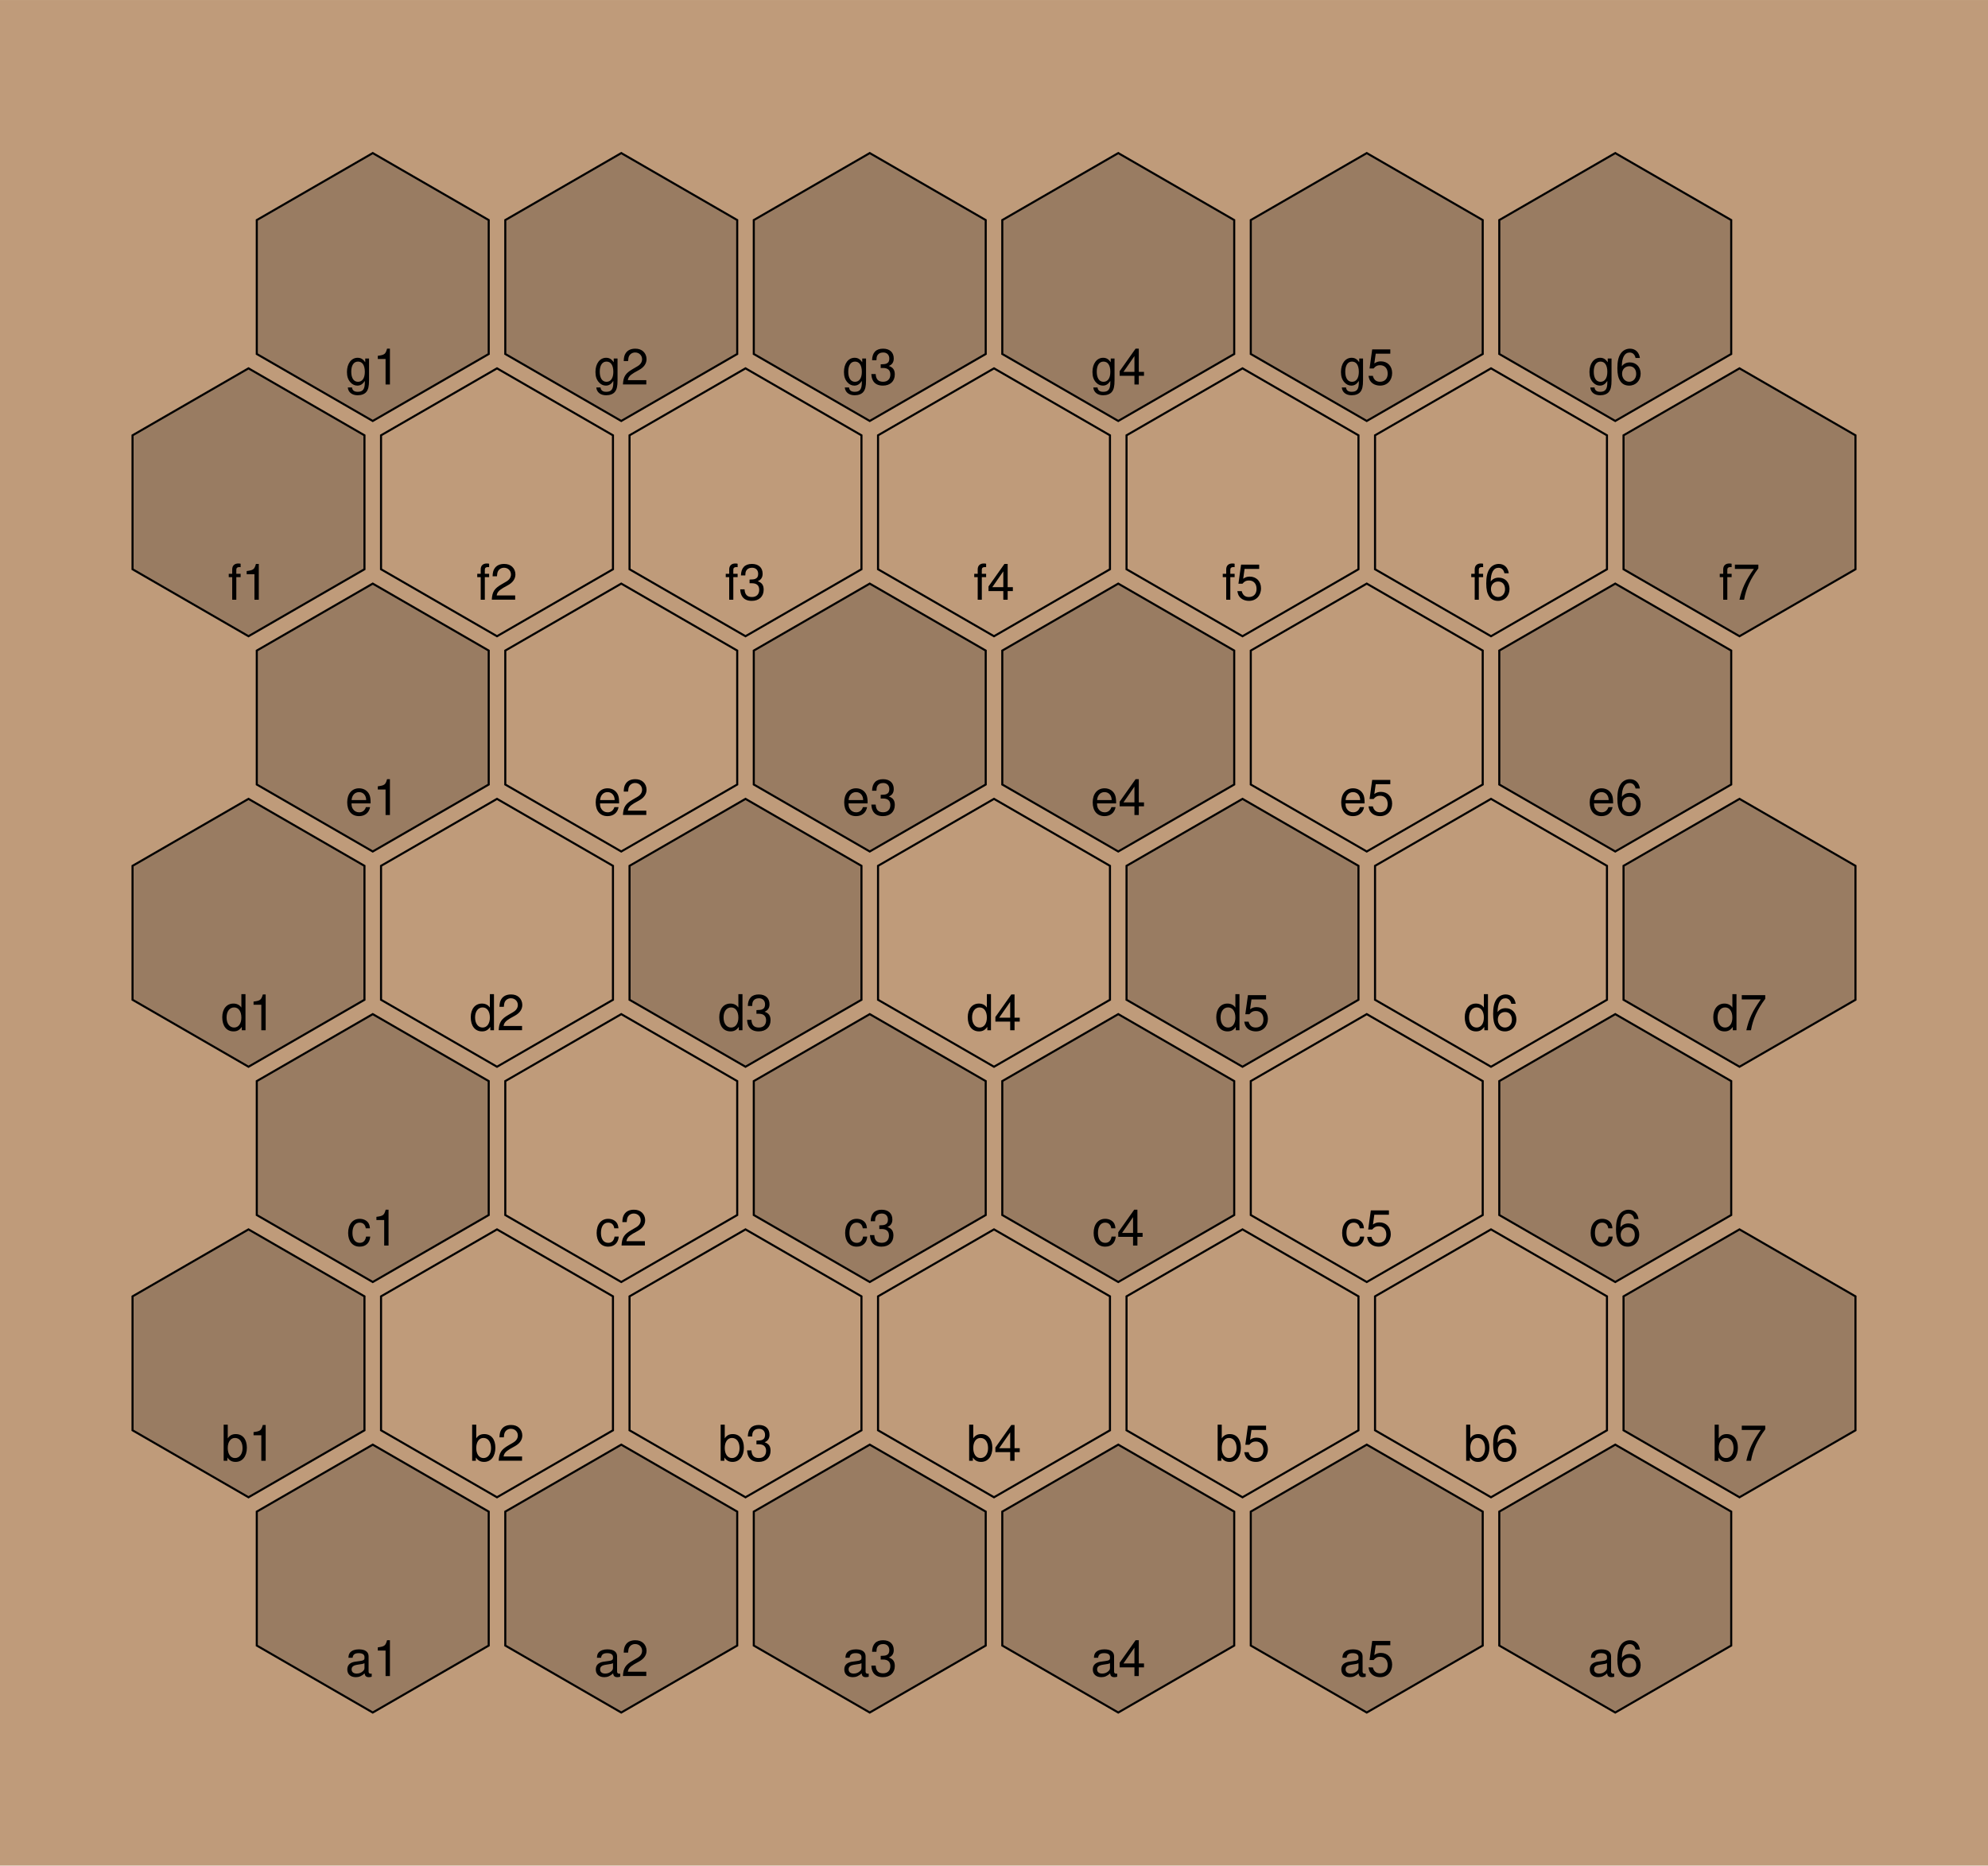
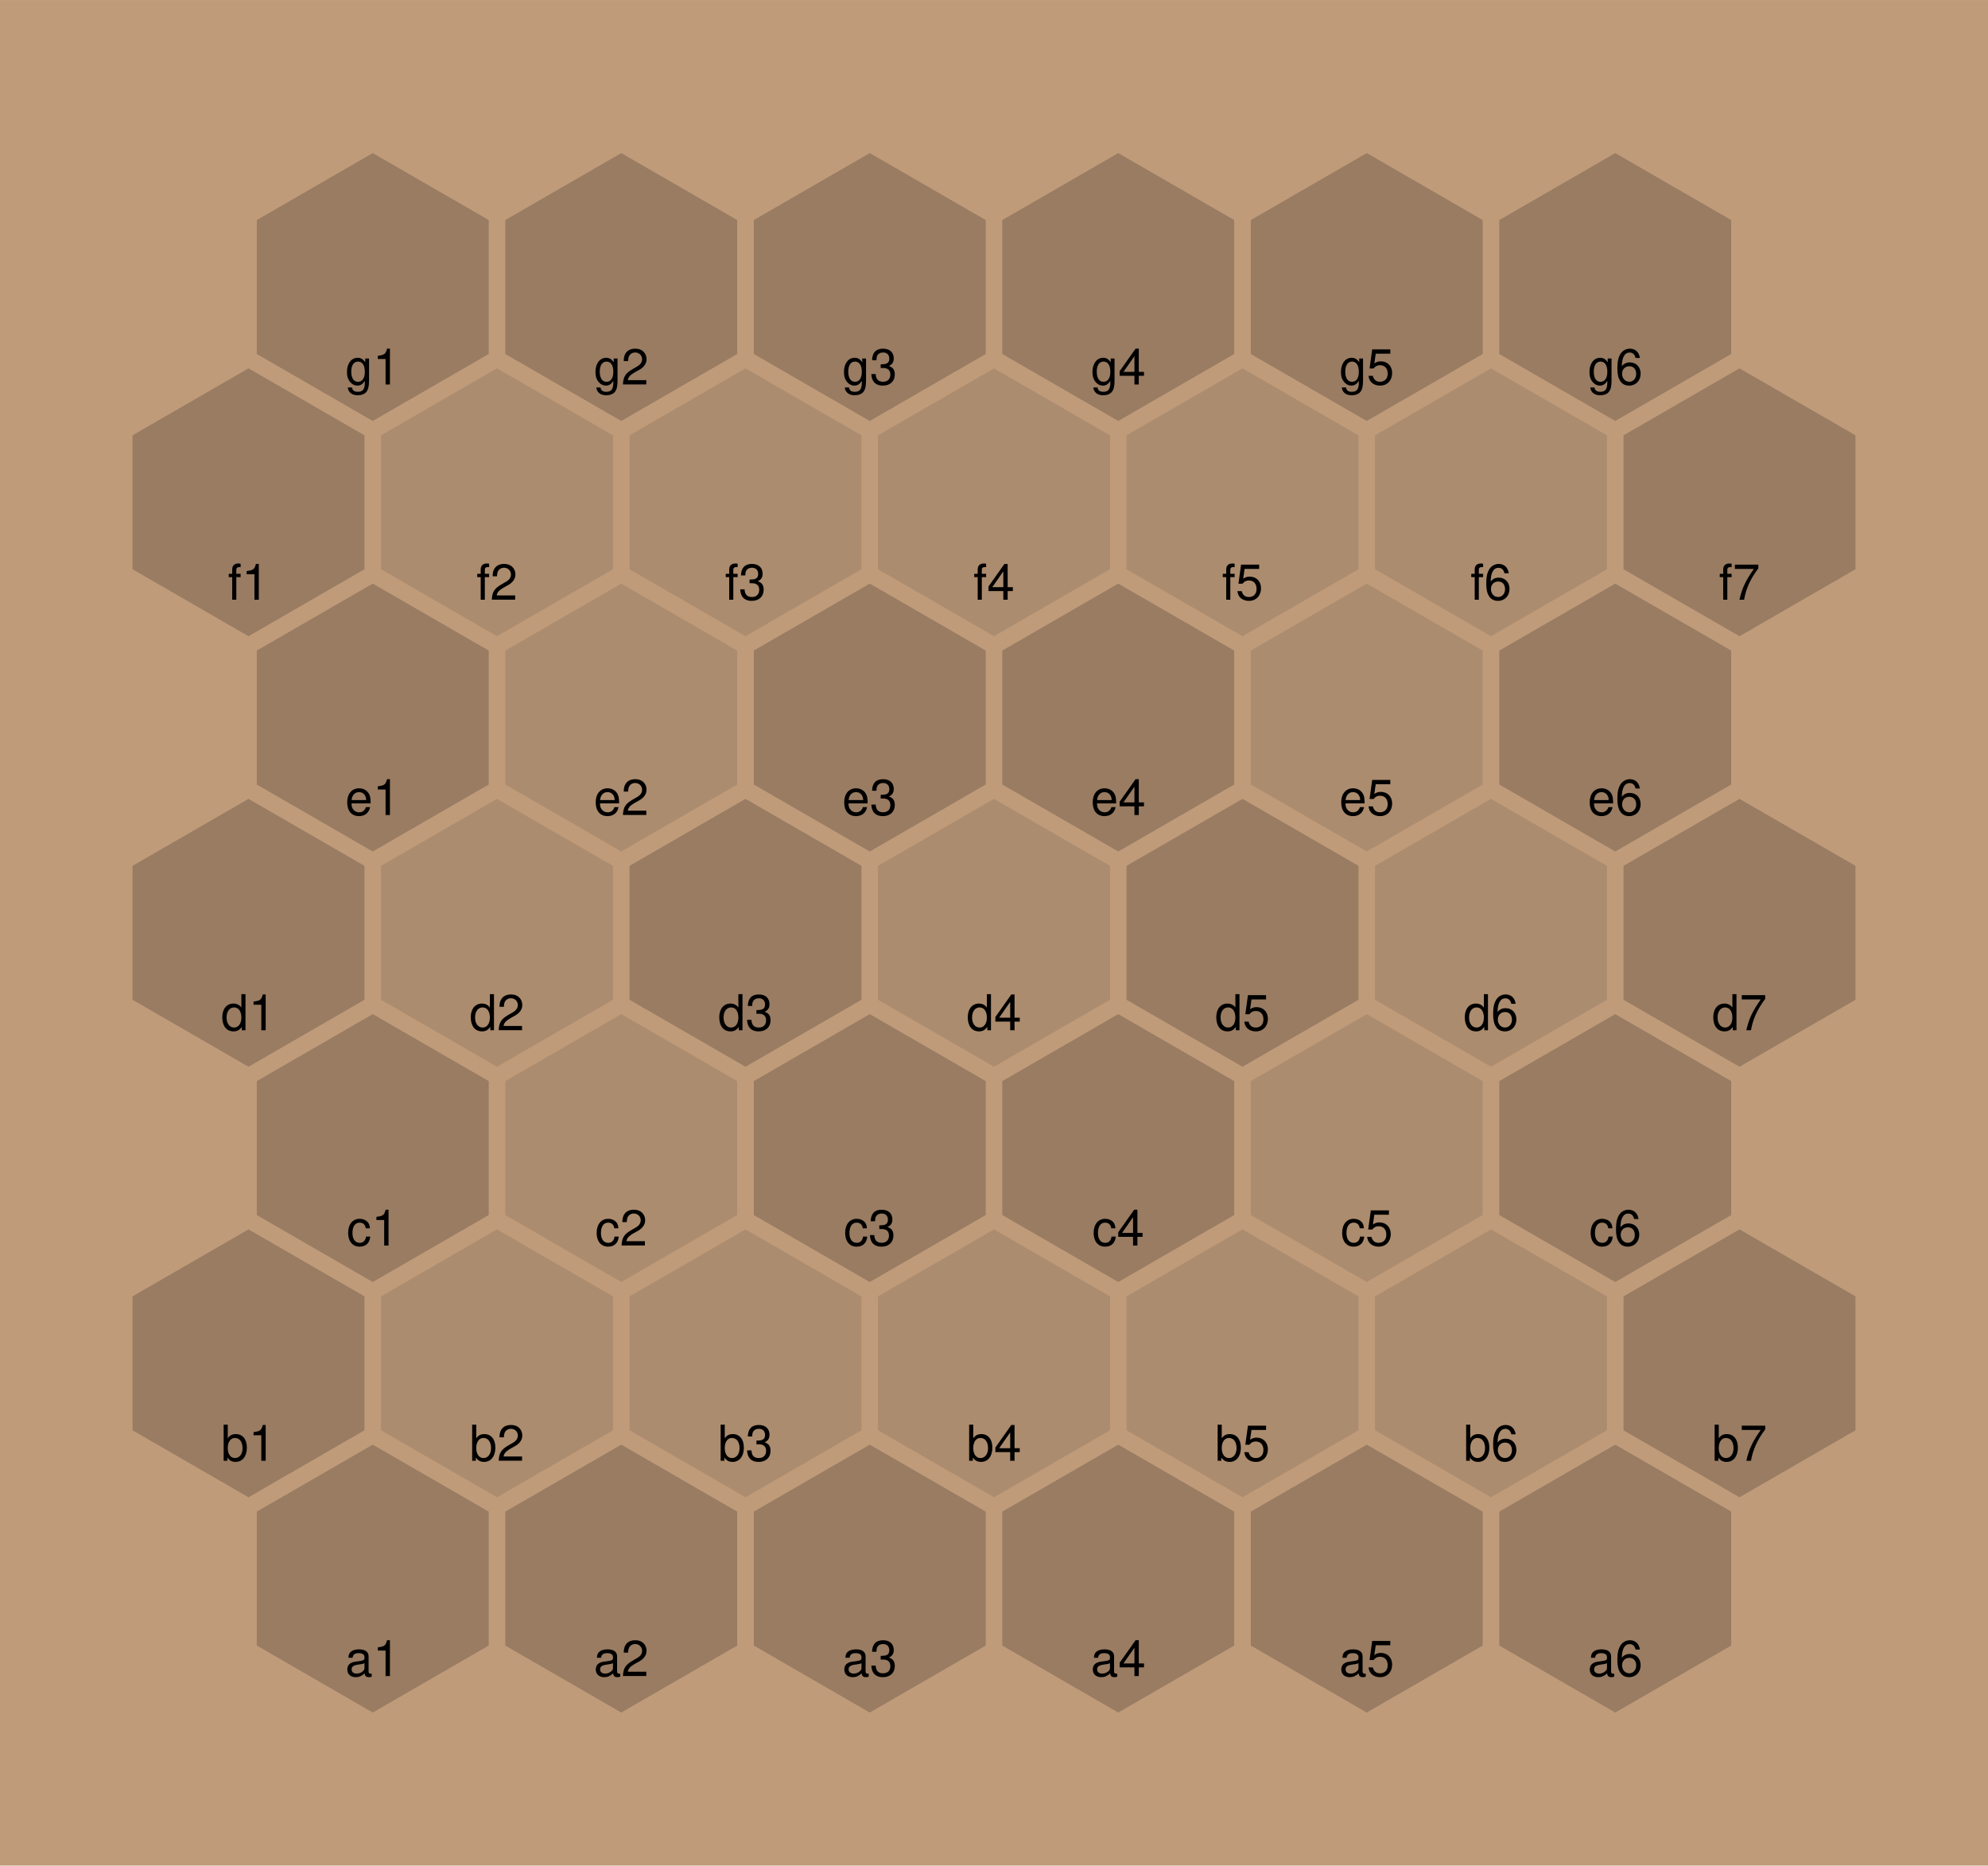
<svg xmlns="http://www.w3.org/2000/svg" width="24.0cm" height="22.517cm" viewBox="-2048.0 -1921.422 4096 3842.843">
  <defs>
</defs>
  <rect x="-2048.0" y="-1921.422" width="4096" height="3842.843" fill="#BF9B7A" />
-   <path d="M-1041.067,1192.267 L-1280,1054.319 L-1518.933,1192.267 L-1518.933,1468.163 L-1280,1606.111 L-1041.067,1468.163 Z" fill-opacity="0.2" stroke="black" stroke-width="4.267" />
+   <path d="M-1041.067,1192.267 L-1280,1054.319 L-1518.933,1192.267 L-1518.933,1468.163 L-1280,1606.111 L-1041.067,1468.163 Z" fill-opacity="0.2" stroke-width="4.267" />
  <text x="-1280" y="1507.577" font-size="102" font-family="Helvetica" fill="black" text-anchor="middle" dominant-baseline="central">a1</text>
-   <path d="M-529.067,1192.267 L-768,1054.319 L-1006.933,1192.267 L-1006.933,1468.163 L-768,1606.111 L-529.067,1468.163 Z" fill-opacity="0.2" stroke="black" stroke-width="4.267" />
+   <path d="M-529.067,1192.267 L-768,1054.319 L-1006.933,1192.267 L-1006.933,1468.163 L-768,1606.111 L-529.067,1468.163 Z" fill-opacity="0.2" stroke-width="4.267" />
  <text x="-768" y="1507.577" font-size="102" font-family="Helvetica" fill="black" text-anchor="middle" dominant-baseline="central">a2</text>
-   <path d="M-17.067,1192.267 L-256,1054.319 L-494.933,1192.267 L-494.933,1468.163 L-256,1606.111 L-17.067,1468.163 Z" fill-opacity="0.2" stroke="black" stroke-width="4.267" />
+   <path d="M-17.067,1192.267 L-256,1054.319 L-494.933,1192.267 L-494.933,1468.163 L-256,1606.111 L-17.067,1468.163 Z" fill-opacity="0.2" stroke-width="4.267" />
  <text x="-256" y="1507.577" font-size="102" font-family="Helvetica" fill="black" text-anchor="middle" dominant-baseline="central">a3</text>
-   <path d="M494.933,1192.267 L256,1054.319 L17.067,1192.267 L17.067,1468.163 L256,1606.111 L494.933,1468.163 Z" fill-opacity="0.2" stroke="black" stroke-width="4.267" />
+   <path d="M494.933,1192.267 L256,1054.319 L17.067,1192.267 L17.067,1468.163 L256,1606.111 L494.933,1468.163 Z" fill-opacity="0.2" stroke-width="4.267" />
  <text x="256" y="1507.577" font-size="102" font-family="Helvetica" fill="black" text-anchor="middle" dominant-baseline="central">a4</text>
-   <path d="M1006.933,1192.267 L768,1054.319 L529.067,1192.267 L529.067,1468.163 L768,1606.111 L1006.933,1468.163 Z" fill-opacity="0.2" stroke="black" stroke-width="4.267" />
+   <path d="M1006.933,1192.267 L768,1054.319 L529.067,1192.267 L529.067,1468.163 L768,1606.111 L1006.933,1468.163 Z" fill-opacity="0.2" stroke-width="4.267" />
  <text x="768" y="1507.577" font-size="102" font-family="Helvetica" fill="black" text-anchor="middle" dominant-baseline="central">a5</text>
-   <path d="M1518.933,1192.267 L1280,1054.319 L1041.067,1192.267 L1041.067,1468.163 L1280,1606.111 L1518.933,1468.163 Z" fill-opacity="0.2" stroke="black" stroke-width="4.267" />
+   <path d="M1518.933,1192.267 L1280,1054.319 L1041.067,1192.267 L1041.067,1468.163 L1280,1606.111 L1518.933,1468.163 Z" fill-opacity="0.2" stroke-width="4.267" />
  <text x="1280" y="1507.577" font-size="102" font-family="Helvetica" fill="black" text-anchor="middle" dominant-baseline="central">a6</text>
-   <path d="M-1297.067,748.862 L-1536.0,610.914 L-1774.933,748.862 L-1774.933,1024.758 L-1536.0,1162.706 L-1297.067,1024.758 Z" fill-opacity="0.2" stroke="black" stroke-width="4.267" />
+   <path d="M-1297.067,748.862 L-1536.0,610.914 L-1774.933,748.862 L-1774.933,1024.758 L-1536.0,1162.706 L-1297.067,1024.758 Z" fill-opacity="0.2" stroke-width="4.267" />
  <text x="-1536.0" y="1064.172" font-size="102" font-family="Helvetica" fill="black" text-anchor="middle" dominant-baseline="central">b1</text>
-   <path d="M-785.067,748.862 L-1024.0,610.914 L-1262.933,748.862 L-1262.933,1024.758 L-1024.0,1162.706 L-785.067,1024.758 Z" fill-opacity="0.0" stroke="black" stroke-width="4.267" />
+   <path d="M-785.067,748.862 L-1024.0,610.914 L-1262.933,748.862 L-1262.933,1024.758 L-1024.0,1162.706 L-785.067,1024.758 Z" fill-opacity="0.1" stroke-width="4.267" />
  <text x="-1024.0" y="1064.172" font-size="102" font-family="Helvetica" fill="black" text-anchor="middle" dominant-baseline="central">b2</text>
-   <path d="M-273.067,748.862 L-512,610.914 L-750.933,748.862 L-750.933,1024.758 L-512,1162.706 L-273.067,1024.758 Z" fill-opacity="0.0" stroke="black" stroke-width="4.267" />
+   <path d="M-273.067,748.862 L-512,610.914 L-750.933,748.862 L-750.933,1024.758 L-512,1162.706 L-273.067,1024.758 Z" fill-opacity="0.1" stroke-width="4.267" />
  <text x="-512" y="1064.172" font-size="102" font-family="Helvetica" fill="black" text-anchor="middle" dominant-baseline="central">b3</text>
-   <path d="M238.933,748.862 L-9.679305258566017e-14,610.914 L-238.933,748.862 L-238.933,1024.758 L-1.6436819312948358e-13,1162.706 L238.933,1024.758 Z" fill-opacity="0.0" stroke="black" stroke-width="4.267" />
+   <path d="M238.933,748.862 L-9.679305258566017e-14,610.914 L-238.933,748.862 L-238.933,1024.758 L-1.6436819312948358e-13,1162.706 L238.933,1024.758 Z" fill-opacity="0.1" stroke-width="4.267" />
  <text x="-1.1368683772161603e-13" y="1064.172" font-size="102" font-family="Helvetica" fill="black" text-anchor="middle" dominant-baseline="central">b4</text>
-   <path d="M750.933,748.862 L512,610.914 L273.067,748.862 L273.067,1024.758 L512,1162.706 L750.933,1024.758 Z" fill-opacity="0.0" stroke="black" stroke-width="4.267" />
+   <path d="M750.933,748.862 L512,610.914 L273.067,748.862 L273.067,1024.758 L512,1162.706 L750.933,1024.758 Z" fill-opacity="0.1" stroke-width="4.267" />
  <text x="512" y="1064.172" font-size="102" font-family="Helvetica" fill="black" text-anchor="middle" dominant-baseline="central">b5</text>
-   <path d="M1262.933,748.862 L1024,610.914 L785.067,748.862 L785.067,1024.758 L1024,1162.706 L1262.933,1024.758 Z" fill-opacity="0.0" stroke="black" stroke-width="4.267" />
+   <path d="M1262.933,748.862 L1024,610.914 L785.067,748.862 L785.067,1024.758 L1024,1162.706 L1262.933,1024.758 Z" fill-opacity="0.1" stroke-width="4.267" />
  <text x="1024" y="1064.172" font-size="102" font-family="Helvetica" fill="black" text-anchor="middle" dominant-baseline="central">b6</text>
-   <path d="M1774.933,748.862 L1536.0,610.914 L1297.067,748.862 L1297.067,1024.758 L1536.0,1162.706 L1774.933,1024.758 Z" fill-opacity="0.2" stroke="black" stroke-width="4.267" />
+   <path d="M1774.933,748.862 L1536.0,610.914 L1297.067,748.862 L1297.067,1024.758 L1536.0,1162.706 L1774.933,1024.758 Z" fill-opacity="0.2" stroke-width="4.267" />
  <text x="1536.0" y="1064.172" font-size="102" font-family="Helvetica" fill="black" text-anchor="middle" dominant-baseline="central">b7</text>
-   <path d="M-1041.067,305.457 L-1280.0,167.509 L-1518.933,305.457 L-1518.933,581.353 L-1280.0,719.301 L-1041.067,581.353 Z" fill-opacity="0.2" stroke="black" stroke-width="4.267" />
+   <path d="M-1041.067,305.457 L-1280.0,167.509 L-1518.933,305.457 L-1518.933,581.353 L-1280.0,719.301 L-1041.067,581.353 Z" fill-opacity="0.2" stroke-width="4.267" />
  <text x="-1280.0" y="620.767" font-size="102" font-family="Helvetica" fill="black" text-anchor="middle" dominant-baseline="central">c1</text>
-   <path d="M-529.067,305.457 L-768.0,167.509 L-1006.933,305.457 L-1006.933,581.353 L-768.0,719.301 L-529.067,581.353 Z" fill-opacity="0.0" stroke="black" stroke-width="4.267" />
+   <path d="M-529.067,305.457 L-768.0,167.509 L-1006.933,305.457 L-1006.933,581.353 L-768.0,719.301 L-529.067,581.353 Z" fill-opacity="0.1" stroke-width="4.267" />
  <text x="-768.0" y="620.767" font-size="102" font-family="Helvetica" fill="black" text-anchor="middle" dominant-baseline="central">c2</text>
-   <path d="M-17.067,305.457 L-256,167.509 L-494.933,305.457 L-494.933,581.353 L-256,719.301 L-17.067,581.353 Z" fill-opacity="0.2" stroke="black" stroke-width="4.267" />
+   <path d="M-17.067,305.457 L-256,167.509 L-494.933,305.457 L-494.933,581.353 L-256,719.301 L-17.067,581.353 Z" fill-opacity="0.2" stroke-width="4.267" />
  <text x="-256" y="620.767" font-size="102" font-family="Helvetica" fill="black" text-anchor="middle" dominant-baseline="central">c3</text>
-   <path d="M494.933,305.457 L256,167.509 L17.067,305.457 L17.067,581.353 L256,719.301 L494.933,581.353 Z" fill-opacity="0.2" stroke="black" stroke-width="4.267" />
+   <path d="M494.933,305.457 L256,167.509 L17.067,305.457 L17.067,581.353 L256,719.301 L494.933,581.353 Z" fill-opacity="0.2" stroke-width="4.267" />
  <text x="256" y="620.767" font-size="102" font-family="Helvetica" fill="black" text-anchor="middle" dominant-baseline="central">c4</text>
-   <path d="M1006.933,305.457 L768.0,167.509 L529.067,305.457 L529.067,581.353 L768.0,719.301 L1006.933,581.353 Z" fill-opacity="0.0" stroke="black" stroke-width="4.267" />
+   <path d="M1006.933,305.457 L768.0,167.509 L529.067,305.457 L529.067,581.353 L768.0,719.301 L1006.933,581.353 Z" fill-opacity="0.1" stroke-width="4.267" />
  <text x="768.0" y="620.767" font-size="102" font-family="Helvetica" fill="black" text-anchor="middle" dominant-baseline="central">c5</text>
-   <path d="M1518.933,305.457 L1280.0,167.509 L1041.067,305.457 L1041.067,581.353 L1280.0,719.301 L1518.933,581.353 Z" fill-opacity="0.2" stroke="black" stroke-width="4.267" />
+   <path d="M1518.933,305.457 L1280.0,167.509 L1041.067,305.457 L1041.067,581.353 L1280.0,719.301 L1518.933,581.353 Z" fill-opacity="0.2" stroke-width="4.267" />
  <text x="1280.0" y="620.767" font-size="102" font-family="Helvetica" fill="black" text-anchor="middle" dominant-baseline="central">c6</text>
-   <path d="M-1297.067,-137.948 L-1536.0,-275.896 L-1774.933,-137.948 L-1774.933,137.948 L-1536.0,275.896 L-1297.067,137.948 Z" fill-opacity="0.2" stroke="black" stroke-width="4.267" />
+   <path d="M-1297.067,-137.948 L-1536.0,-275.896 L-1774.933,-137.948 L-1774.933,137.948 L-1536.0,275.896 L-1297.067,137.948 Z" fill-opacity="0.2" stroke-width="4.267" />
  <text x="-1536.0" y="177.362" font-size="102" font-family="Helvetica" fill="black" text-anchor="middle" dominant-baseline="central">d1</text>
-   <path d="M-785.067,-137.948 L-1024.0,-275.896 L-1262.933,-137.948 L-1262.933,137.948 L-1024.0,275.896 L-785.067,137.948 Z" fill-opacity="0.0" stroke="black" stroke-width="4.267" />
+   <path d="M-785.067,-137.948 L-1024.0,-275.896 L-1262.933,-137.948 L-1262.933,137.948 L-1024.0,275.896 L-785.067,137.948 Z" fill-opacity="0.1" stroke-width="4.267" />
  <text x="-1024.0" y="177.362" font-size="102" font-family="Helvetica" fill="black" text-anchor="middle" dominant-baseline="central">d2</text>
-   <path d="M-273.067,-137.948 L-512.0,-275.896 L-750.933,-137.948 L-750.933,137.948 L-512.0,275.896 L-273.067,137.948 Z" fill-opacity="0.2" stroke="black" stroke-width="4.267" />
+   <path d="M-273.067,-137.948 L-512.0,-275.896 L-750.933,-137.948 L-750.933,137.948 L-512.0,275.896 L-273.067,137.948 Z" fill-opacity="0.2" stroke-width="4.267" />
  <text x="-512.0" y="177.362" font-size="102" font-family="Helvetica" fill="black" text-anchor="middle" dominant-baseline="central">d3</text>
-   <path d="M238.933,-137.948 L1.6893785135955852e-14,-275.896 L-238.933,-137.948 L-238.933,137.948 L-5.0681355407867556e-14,275.896 L238.933,137.948 Z" fill-opacity="0.0" stroke="black" stroke-width="4.267" />
+   <path d="M238.933,-137.948 L1.6893785135955852e-14,-275.896 L-238.933,-137.948 L-238.933,137.948 L-5.0681355407867556e-14,275.896 L238.933,137.948 Z" fill-opacity="0.1" stroke-width="4.267" />
  <text x="0.0" y="177.362" font-size="102" font-family="Helvetica" fill="black" text-anchor="middle" dominant-baseline="central">d4</text>
-   <path d="M750.933,-137.948 L512.0,-275.896 L273.067,-137.948 L273.067,137.948 L512,275.896 L750.933,137.948 Z" fill-opacity="0.2" stroke="black" stroke-width="4.267" />
+   <path d="M750.933,-137.948 L512.0,-275.896 L273.067,-137.948 L273.067,137.948 L512,275.896 L750.933,137.948 Z" fill-opacity="0.2" stroke-width="4.267" />
  <text x="512.0" y="177.362" font-size="102" font-family="Helvetica" fill="black" text-anchor="middle" dominant-baseline="central">d5</text>
-   <path d="M1262.933,-137.948 L1024.0,-275.896 L785.067,-137.948 L785.067,137.948 L1024.0,275.896 L1262.933,137.948 Z" fill-opacity="0.0" stroke="black" stroke-width="4.267" />
+   <path d="M1262.933,-137.948 L1024.0,-275.896 L785.067,-137.948 L785.067,137.948 L1024.0,275.896 L1262.933,137.948 Z" fill-opacity="0.1" stroke-width="4.267" />
  <text x="1024.0" y="177.362" font-size="102" font-family="Helvetica" fill="black" text-anchor="middle" dominant-baseline="central">d6</text>
-   <path d="M1774.933,-137.948 L1536.0,-275.896 L1297.067,-137.948 L1297.067,137.948 L1536.0,275.896 L1774.933,137.948 Z" fill-opacity="0.2" stroke="black" stroke-width="4.267" />
+   <path d="M1774.933,-137.948 L1536.0,-275.896 L1297.067,-137.948 L1297.067,137.948 L1536.0,275.896 L1774.933,137.948 Z" fill-opacity="0.2" stroke-width="4.267" />
  <text x="1536.0" y="177.362" font-size="102" font-family="Helvetica" fill="black" text-anchor="middle" dominant-baseline="central">d7</text>
-   <path d="M-1041.067,-581.353 L-1280.0,-719.301 L-1518.933,-581.353 L-1518.933,-305.457 L-1280.0,-167.509 L-1041.067,-305.457 Z" fill-opacity="0.2" stroke="black" stroke-width="4.267" />
+   <path d="M-1041.067,-581.353 L-1280.0,-719.301 L-1518.933,-581.353 L-1518.933,-305.457 L-1280.0,-167.509 L-1041.067,-305.457 Z" fill-opacity="0.2" stroke-width="4.267" />
  <text x="-1280.0" y="-266.043" font-size="102" font-family="Helvetica" fill="black" text-anchor="middle" dominant-baseline="central">e1</text>
-   <path d="M-529.067,-581.353 L-768.0,-719.301 L-1006.933,-581.353 L-1006.933,-305.457 L-768.0,-167.509 L-529.067,-305.457 Z" fill-opacity="0.0" stroke="black" stroke-width="4.267" />
+   <path d="M-529.067,-581.353 L-768.0,-719.301 L-1006.933,-581.353 L-1006.933,-305.457 L-768.0,-167.509 L-529.067,-305.457 Z" fill-opacity="0.1" stroke-width="4.267" />
  <text x="-768.0" y="-266.043" font-size="102" font-family="Helvetica" fill="black" text-anchor="middle" dominant-baseline="central">e2</text>
-   <path d="M-17.067,-581.353 L-256,-719.301 L-494.933,-581.353 L-494.933,-305.457 L-256.0,-167.509 L-17.067,-305.457 Z" fill-opacity="0.2" stroke="black" stroke-width="4.267" />
+   <path d="M-17.067,-581.353 L-256,-719.301 L-494.933,-581.353 L-494.933,-305.457 L-256.0,-167.509 L-17.067,-305.457 Z" fill-opacity="0.2" stroke-width="4.267" />
  <text x="-256" y="-266.043" font-size="102" font-family="Helvetica" fill="black" text-anchor="middle" dominant-baseline="central">e3</text>
-   <path d="M494.933,-581.353 L256,-719.301 L17.067,-581.353 L17.067,-305.457 L256.0,-167.509 L494.933,-305.457 Z" fill-opacity="0.2" stroke="black" stroke-width="4.267" />
+   <path d="M494.933,-581.353 L256,-719.301 L17.067,-581.353 L17.067,-305.457 L256.0,-167.509 L494.933,-305.457 Z" fill-opacity="0.2" stroke-width="4.267" />
  <text x="256" y="-266.043" font-size="102" font-family="Helvetica" fill="black" text-anchor="middle" dominant-baseline="central">e4</text>
-   <path d="M1006.933,-581.353 L768.0,-719.301 L529.067,-581.353 L529.067,-305.457 L768.0,-167.509 L1006.933,-305.457 Z" fill-opacity="0.0" stroke="black" stroke-width="4.267" />
+   <path d="M1006.933,-581.353 L768.0,-719.301 L529.067,-581.353 L529.067,-305.457 L768.0,-167.509 L1006.933,-305.457 Z" fill-opacity="0.1" stroke-width="4.267" />
  <text x="768.0" y="-266.043" font-size="102" font-family="Helvetica" fill="black" text-anchor="middle" dominant-baseline="central">e5</text>
-   <path d="M1518.933,-581.353 L1280.0,-719.301 L1041.067,-581.353 L1041.067,-305.457 L1280.0,-167.509 L1518.933,-305.457 Z" fill-opacity="0.2" stroke="black" stroke-width="4.267" />
+   <path d="M1518.933,-581.353 L1280.0,-719.301 L1041.067,-581.353 L1041.067,-305.457 L1280.0,-167.509 L1518.933,-305.457 Z" fill-opacity="0.2" stroke-width="4.267" />
  <text x="1280.0" y="-266.043" font-size="102" font-family="Helvetica" fill="black" text-anchor="middle" dominant-baseline="central">e6</text>
-   <path d="M-1297.067,-1024.758 L-1536.0,-1162.706 L-1774.933,-1024.758 L-1774.933,-748.862 L-1536.0,-610.914 L-1297.067,-748.862 Z" fill-opacity="0.2" stroke="black" stroke-width="4.267" />
+   <path d="M-1297.067,-1024.758 L-1536.0,-1162.706 L-1774.933,-1024.758 L-1774.933,-748.862 L-1536.0,-610.914 L-1297.067,-748.862 Z" fill-opacity="0.2" stroke-width="4.267" />
  <text x="-1536.0" y="-709.448" font-size="102" font-family="Helvetica" fill="black" text-anchor="middle" dominant-baseline="central">f1</text>
-   <path d="M-785.067,-1024.758 L-1024,-1162.706 L-1262.933,-1024.758 L-1262.933,-748.862 L-1024,-610.914 L-785.067,-748.862 Z" fill-opacity="0.0" stroke="black" stroke-width="4.267" />
+   <path d="M-785.067,-1024.758 L-1024,-1162.706 L-1262.933,-1024.758 L-1262.933,-748.862 L-1024,-610.914 L-785.067,-748.862 Z" fill-opacity="0.1" stroke-width="4.267" />
  <text x="-1024" y="-709.448" font-size="102" font-family="Helvetica" fill="black" text-anchor="middle" dominant-baseline="central">f2</text>
-   <path d="M-273.067,-1024.758 L-512,-1162.706 L-750.933,-1024.758 L-750.933,-748.862 L-512,-610.914 L-273.067,-748.862 Z" fill-opacity="0.0" stroke="black" stroke-width="4.267" />
+   <path d="M-273.067,-1024.758 L-512,-1162.706 L-750.933,-1024.758 L-750.933,-748.862 L-512,-610.914 L-273.067,-748.862 Z" fill-opacity="0.1" stroke-width="4.267" />
  <text x="-512" y="-709.448" font-size="102" font-family="Helvetica" fill="black" text-anchor="middle" dominant-baseline="central">f3</text>
-   <path d="M238.933,-1024.758 L1.305806228575719e-13,-1162.706 L-238.933,-1024.758 L-238.933,-748.862 L6.300548231374848e-14,-610.914 L238.933,-748.862 Z" fill-opacity="0.0" stroke="black" stroke-width="4.267" />
+   <path d="M238.933,-1024.758 L1.305806228575719e-13,-1162.706 L-238.933,-1024.758 L-238.933,-748.862 L6.300548231374848e-14,-610.914 L238.933,-748.862 Z" fill-opacity="0.1" stroke-width="4.267" />
  <text x="1.1368683772161603e-13" y="-709.448" font-size="102" font-family="Helvetica" fill="black" text-anchor="middle" dominant-baseline="central">f4</text>
-   <path d="M750.933,-1024.758 L512,-1162.706 L273.067,-1024.758 L273.067,-748.862 L512,-610.914 L750.933,-748.862 Z" fill-opacity="0.0" stroke="black" stroke-width="4.267" />
+   <path d="M750.933,-1024.758 L512,-1162.706 L273.067,-1024.758 L273.067,-748.862 L512,-610.914 L750.933,-748.862 Z" fill-opacity="0.1" stroke-width="4.267" />
  <text x="512" y="-709.448" font-size="102" font-family="Helvetica" fill="black" text-anchor="middle" dominant-baseline="central">f5</text>
-   <path d="M1262.933,-1024.758 L1024.0,-1162.706 L785.067,-1024.758 L785.067,-748.862 L1024.0,-610.914 L1262.933,-748.862 Z" fill-opacity="0.0" stroke="black" stroke-width="4.267" />
+   <path d="M1262.933,-1024.758 L1024.0,-1162.706 L785.067,-1024.758 L785.067,-748.862 L1024.0,-610.914 L1262.933,-748.862 Z" fill-opacity="0.1" stroke-width="4.267" />
  <text x="1024.0" y="-709.448" font-size="102" font-family="Helvetica" fill="black" text-anchor="middle" dominant-baseline="central">f6</text>
-   <path d="M1774.933,-1024.758 L1536.0,-1162.706 L1297.067,-1024.758 L1297.067,-748.862 L1536.0,-610.914 L1774.933,-748.862 Z" fill-opacity="0.2" stroke="black" stroke-width="4.267" />
+   <path d="M1774.933,-1024.758 L1536.0,-1162.706 L1297.067,-1024.758 L1297.067,-748.862 L1536.0,-610.914 L1774.933,-748.862 Z" fill-opacity="0.2" stroke-width="4.267" />
  <text x="1536.0" y="-709.448" font-size="102" font-family="Helvetica" fill="black" text-anchor="middle" dominant-baseline="central">f7</text>
-   <path d="M-1041.067,-1468.163 L-1280,-1606.111 L-1518.933,-1468.163 L-1518.933,-1192.267 L-1280,-1054.319 L-1041.067,-1192.267 Z" fill-opacity="0.2" stroke="black" stroke-width="4.267" />
+   <path d="M-1041.067,-1468.163 L-1280,-1606.111 L-1518.933,-1468.163 L-1518.933,-1192.267 L-1280,-1054.319 L-1041.067,-1192.267 Z" fill-opacity="0.2" stroke-width="4.267" />
  <text x="-1280" y="-1152.853" font-size="102" font-family="Helvetica" fill="black" text-anchor="middle" dominant-baseline="central">g1</text>
-   <path d="M-529.067,-1468.163 L-768,-1606.111 L-1006.933,-1468.163 L-1006.933,-1192.267 L-768,-1054.319 L-529.067,-1192.267 Z" fill-opacity="0.2" stroke="black" stroke-width="4.267" />
+   <path d="M-529.067,-1468.163 L-768,-1606.111 L-1006.933,-1468.163 L-1006.933,-1192.267 L-768,-1054.319 L-529.067,-1192.267 Z" fill-opacity="0.2" stroke-width="4.267" />
  <text x="-768" y="-1152.853" font-size="102" font-family="Helvetica" fill="black" text-anchor="middle" dominant-baseline="central">g2</text>
-   <path d="M-17.067,-1468.163 L-256,-1606.111 L-494.933,-1468.163 L-494.933,-1192.267 L-256,-1054.319 L-17.067,-1192.267 Z" fill-opacity="0.2" stroke="black" stroke-width="4.267" />
+   <path d="M-17.067,-1468.163 L-256,-1606.111 L-494.933,-1468.163 L-494.933,-1192.267 L-256,-1054.319 L-17.067,-1192.267 Z" fill-opacity="0.2" stroke-width="4.267" />
  <text x="-256" y="-1152.853" font-size="102" font-family="Helvetica" fill="black" text-anchor="middle" dominant-baseline="central">g3</text>
-   <path d="M494.933,-1468.163 L256,-1606.111 L17.067,-1468.163 L17.067,-1192.267 L256,-1054.319 L494.933,-1192.267 Z" fill-opacity="0.2" stroke="black" stroke-width="4.267" />
+   <path d="M494.933,-1468.163 L256,-1606.111 L17.067,-1468.163 L17.067,-1192.267 L256,-1054.319 L494.933,-1192.267 Z" fill-opacity="0.2" stroke-width="4.267" />
  <text x="256" y="-1152.853" font-size="102" font-family="Helvetica" fill="black" text-anchor="middle" dominant-baseline="central">g4</text>
-   <path d="M1006.933,-1468.163 L768,-1606.111 L529.067,-1468.163 L529.067,-1192.267 L768,-1054.319 L1006.933,-1192.267 Z" fill-opacity="0.2" stroke="black" stroke-width="4.267" />
+   <path d="M1006.933,-1468.163 L768,-1606.111 L529.067,-1468.163 L529.067,-1192.267 L768,-1054.319 L1006.933,-1192.267 Z" fill-opacity="0.2" stroke-width="4.267" />
  <text x="768" y="-1152.853" font-size="102" font-family="Helvetica" fill="black" text-anchor="middle" dominant-baseline="central">g5</text>
-   <path d="M1518.933,-1468.163 L1280,-1606.111 L1041.067,-1468.163 L1041.067,-1192.267 L1280,-1054.319 L1518.933,-1192.267 Z" fill-opacity="0.2" stroke="black" stroke-width="4.267" />
+   <path d="M1518.933,-1468.163 L1280,-1606.111 L1041.067,-1468.163 L1041.067,-1192.267 L1280,-1054.319 L1518.933,-1192.267 Z" fill-opacity="0.2" stroke-width="4.267" />
  <text x="1280" y="-1152.853" font-size="102" font-family="Helvetica" fill="black" text-anchor="middle" dominant-baseline="central">g6</text>
</svg>
